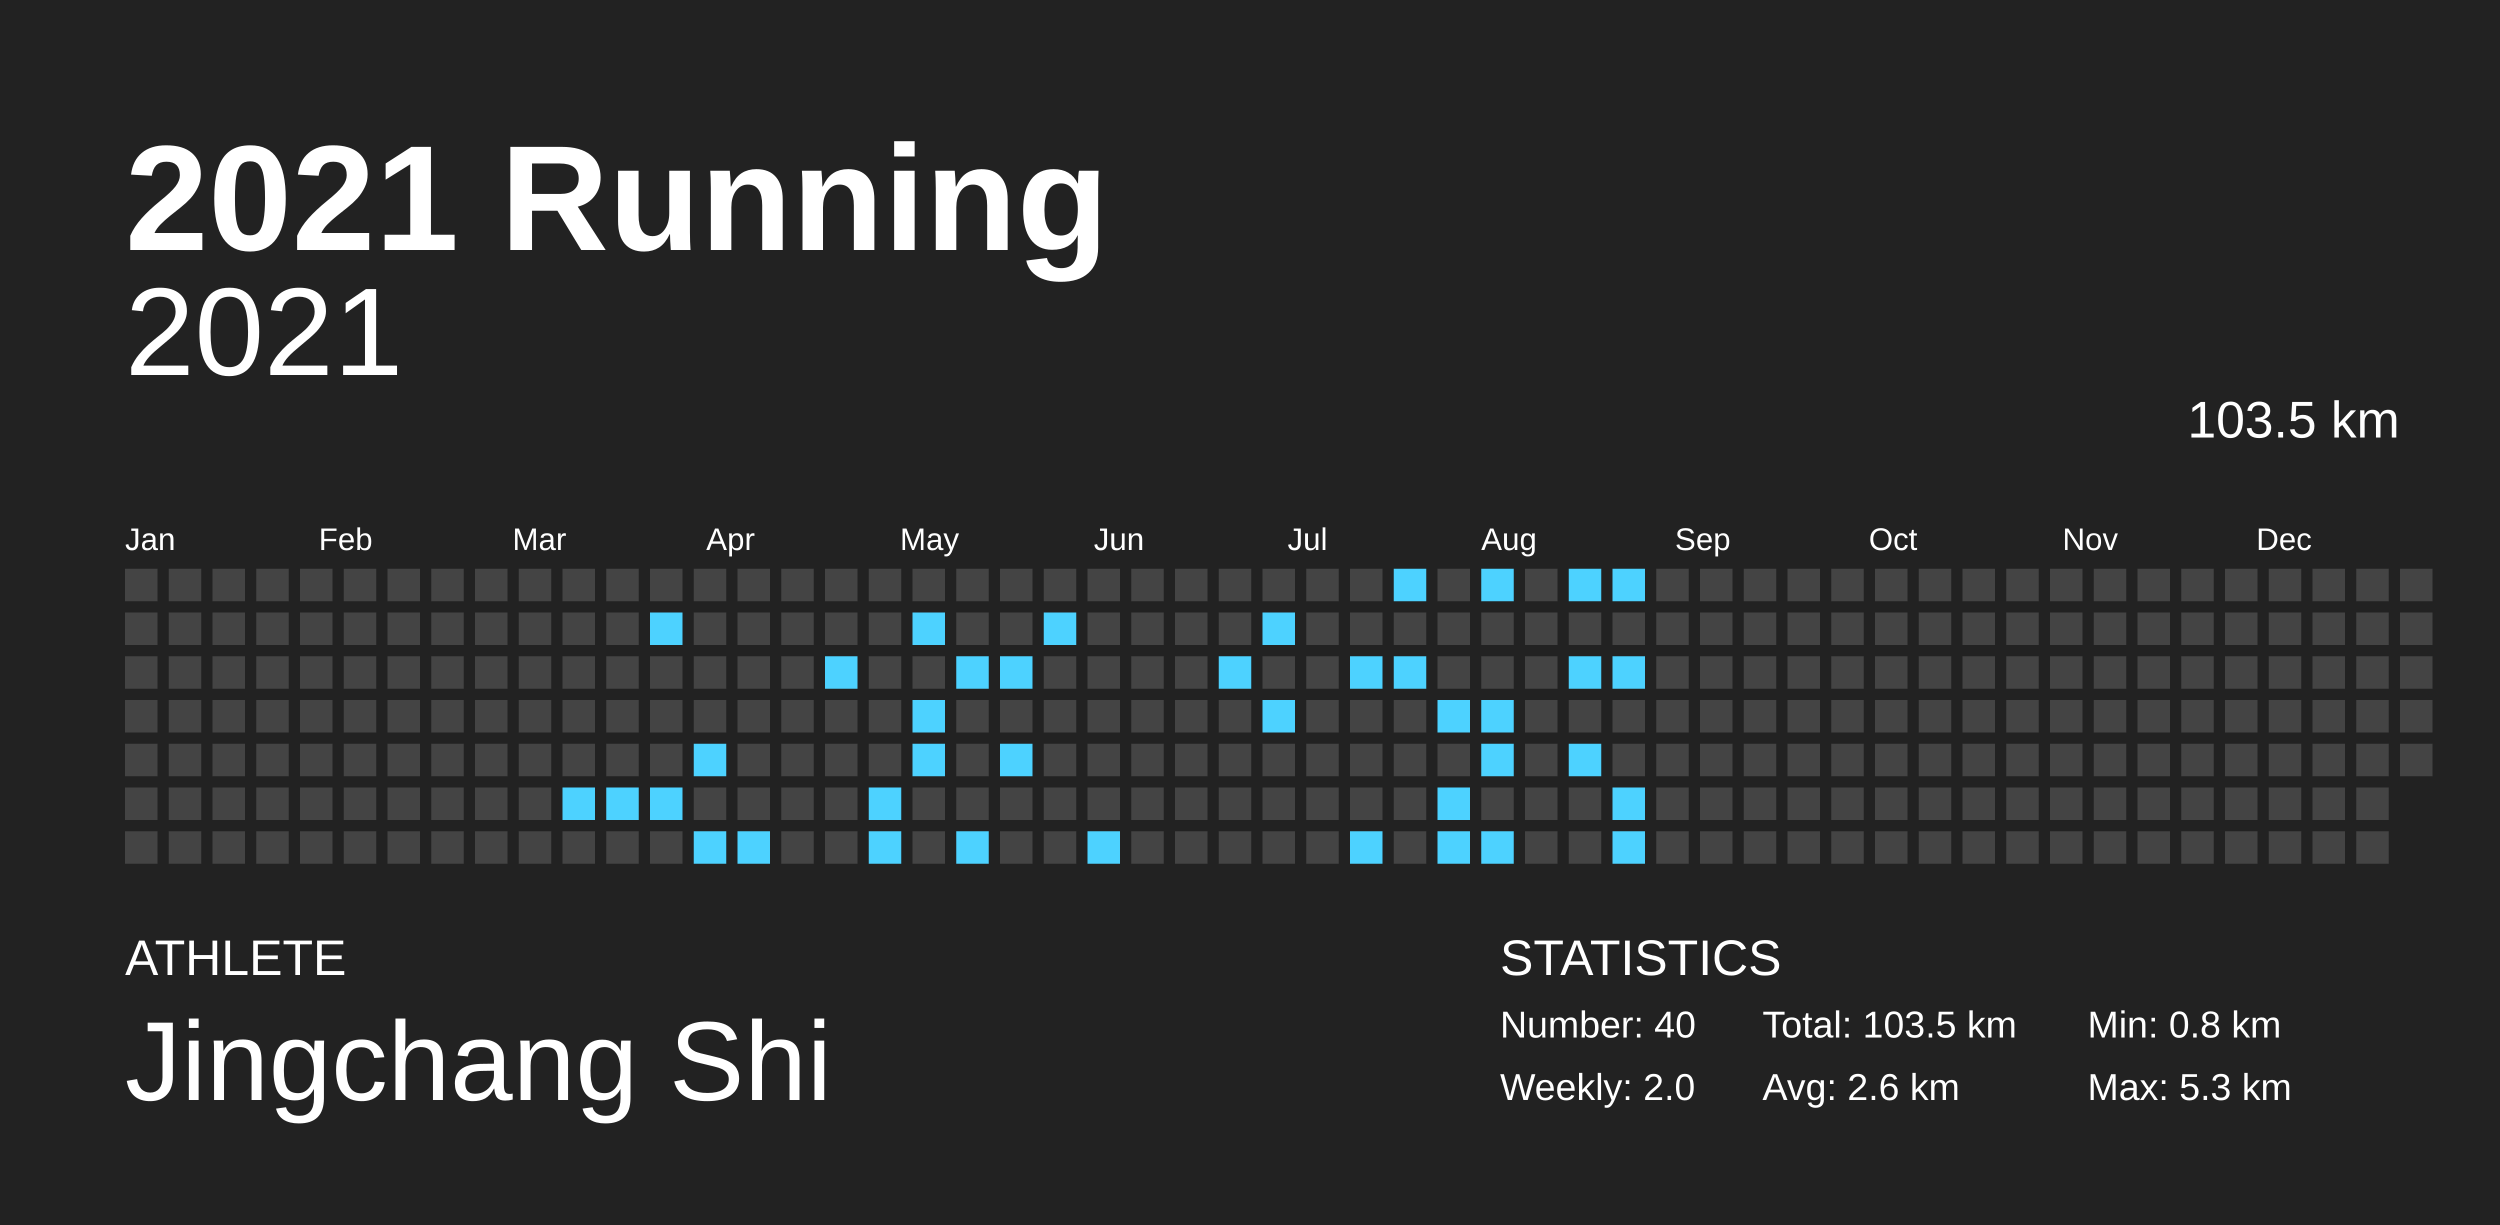
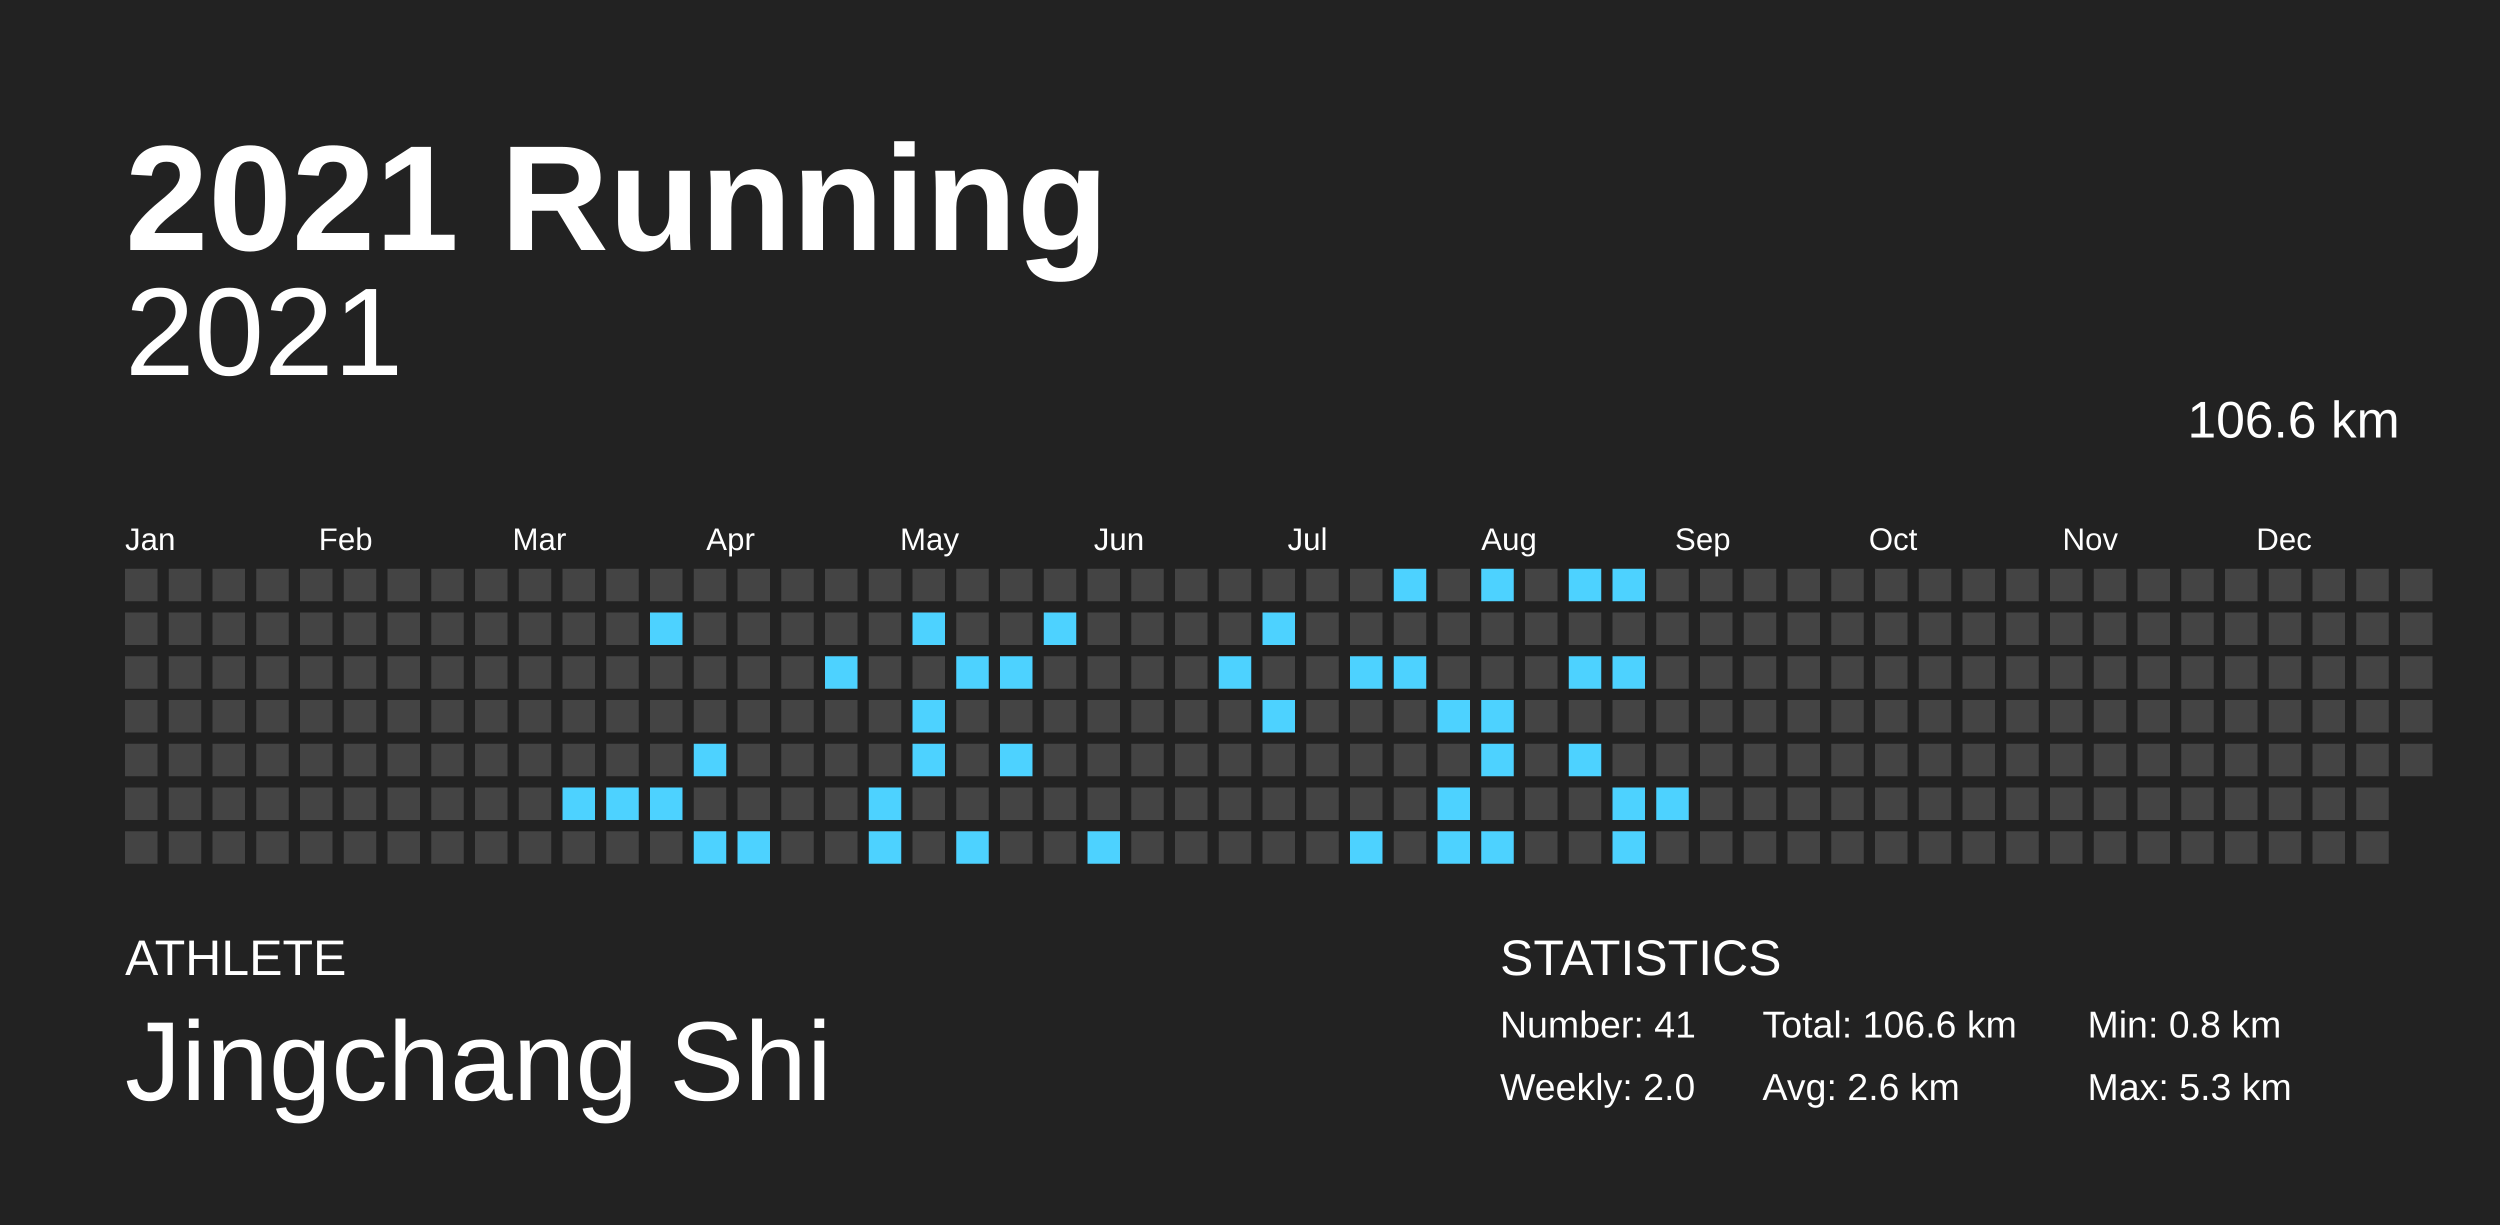
<svg xmlns="http://www.w3.org/2000/svg" baseProfile="full" height="98mm" version="1.1" viewBox="0,0,200,98" width="200mm">
  <defs />
  <rect fill="#222222" height="98" width="200" x="0" y="0" />
  <text fill="#FFFFFF" style="font-size:12px; font-family:Arial; font-weight:bold;" x="10" y="20">2021 Running</text>
  <text fill="#FFFFFF" style="font-size:4px; font-family:Arial" x="10" y="78">ATHLETE</text>
  <text fill="#FFFFFF" style="font-size:9px; font-family:Arial" x="10" y="88">Jingchang Shi</text>
  <text fill="#FFFFFF" style="font-size:4px; font-family:Arial" x="120" y="78">STATISTICS</text>
-   <text fill="#FFFFFF" style="font-size:3px; font-family:Arial" x="120" y="83">Number: 40</text>
+   <text fill="#FFFFFF" style="font-size:3px; font-family:Arial" x="120" y="83">Number: 41</text>
  <text fill="#FFFFFF" style="font-size:3px; font-family:Arial" x="120" y="88">Weekly: 2.0</text>
-   <text fill="#FFFFFF" style="font-size:3px; font-family:Arial" x="141" y="83">Total: 103.5 km</text>
+   <text fill="#FFFFFF" style="font-size:3px; font-family:Arial" x="141" y="83">Total: 106.6 km</text>
  <text fill="#FFFFFF" style="font-size:3px; font-family:Arial" x="141" y="88">Avg: 2.6 km</text>
  <text fill="#FFFFFF" style="font-size:3px; font-family:Arial" x="167" y="83">Min: 0.8 km</text>
  <text fill="#FFFFFF" style="font-size:3px; font-family:Arial" x="167" y="88">Max: 5.3 km</text>
  <text alignment-baseline="hanging" fill="#FFFFFF" style="font-size:10.0px; font-family:Arial;" x="10" y="30">2021</text>
-   <text alignment-baseline="hanging" fill="#FFFFFF" style="font-size:4.125px; font-family:Arial;" x="175" y="35">103.5 km</text>
+   <text alignment-baseline="hanging" fill="#FFFFFF" style="font-size:4.125px; font-family:Arial;" x="175" y="35">106.6 km</text>
  <text fill="#FFFFFF" style="font-size:2.5px; font-family:Arial" x="10.0" y="44">Jan</text>
  <text fill="#FFFFFF" style="font-size:2.5px; font-family:Arial" x="25.5" y="44">Feb</text>
  <text fill="#FFFFFF" style="font-size:2.5px; font-family:Arial" x="41.0" y="44">Mar</text>
  <text fill="#FFFFFF" style="font-size:2.5px; font-family:Arial" x="56.5" y="44">Apr</text>
  <text fill="#FFFFFF" style="font-size:2.5px; font-family:Arial" x="72.0" y="44">May</text>
  <text fill="#FFFFFF" style="font-size:2.5px; font-family:Arial" x="87.5" y="44">Jun</text>
  <text fill="#FFFFFF" style="font-size:2.5px; font-family:Arial" x="103.0" y="44">Jul</text>
  <text fill="#FFFFFF" style="font-size:2.5px; font-family:Arial" x="118.5" y="44">Aug</text>
  <text fill="#FFFFFF" style="font-size:2.5px; font-family:Arial" x="134.0" y="44">Sep</text>
  <text fill="#FFFFFF" style="font-size:2.5px; font-family:Arial" x="149.5" y="44">Oct</text>
  <text fill="#FFFFFF" style="font-size:2.5px; font-family:Arial" x="165.0" y="44">Nov</text>
  <text fill="#FFFFFF" style="font-size:2.5px; font-family:Arial" x="180.5" y="44">Dec</text>
  <rect fill="#444444" height="2.6" width="2.6" x="10.0" y="45.5" />
  <rect fill="#444444" height="2.6" width="2.6" x="10.0" y="49.0" />
  <rect fill="#444444" height="2.6" width="2.6" x="10.0" y="52.5" />
  <rect fill="#444444" height="2.6" width="2.6" x="10.0" y="56.0" />
  <rect fill="#444444" height="2.6" width="2.6" x="10.0" y="59.5" />
  <rect fill="#444444" height="2.6" width="2.6" x="10.0" y="63.0" />
  <rect fill="#444444" height="2.6" width="2.6" x="10.0" y="66.5" />
  <rect fill="#444444" height="2.6" width="2.6" x="13.5" y="45.5" />
  <rect fill="#444444" height="2.6" width="2.6" x="13.5" y="49.0" />
  <rect fill="#444444" height="2.6" width="2.6" x="13.5" y="52.5" />
  <rect fill="#444444" height="2.6" width="2.6" x="13.5" y="56.0" />
  <rect fill="#444444" height="2.6" width="2.6" x="13.5" y="59.5" />
  <rect fill="#444444" height="2.6" width="2.6" x="13.5" y="63.0" />
  <rect fill="#444444" height="2.6" width="2.6" x="13.5" y="66.5" />
  <rect fill="#444444" height="2.6" width="2.6" x="17.0" y="45.5" />
  <rect fill="#444444" height="2.6" width="2.6" x="17.0" y="49.0" />
  <rect fill="#444444" height="2.6" width="2.6" x="17.0" y="52.5" />
  <rect fill="#444444" height="2.6" width="2.6" x="17.0" y="56.0" />
  <rect fill="#444444" height="2.6" width="2.6" x="17.0" y="59.5" />
  <rect fill="#444444" height="2.6" width="2.6" x="17.0" y="63.0" />
  <rect fill="#444444" height="2.6" width="2.6" x="17.0" y="66.5" />
  <rect fill="#444444" height="2.6" width="2.6" x="20.5" y="45.5" />
  <rect fill="#444444" height="2.6" width="2.6" x="20.5" y="49.0" />
  <rect fill="#444444" height="2.6" width="2.6" x="20.5" y="52.5" />
  <rect fill="#444444" height="2.6" width="2.6" x="20.5" y="56.0" />
  <rect fill="#444444" height="2.6" width="2.6" x="20.5" y="59.5" />
  <rect fill="#444444" height="2.6" width="2.6" x="20.5" y="63.0" />
  <rect fill="#444444" height="2.6" width="2.6" x="20.5" y="66.5" />
  <rect fill="#444444" height="2.6" width="2.6" x="24.0" y="45.5" />
  <rect fill="#444444" height="2.6" width="2.6" x="24.0" y="49.0" />
  <rect fill="#444444" height="2.6" width="2.6" x="24.0" y="52.5" />
  <rect fill="#444444" height="2.6" width="2.6" x="24.0" y="56.0" />
  <rect fill="#444444" height="2.6" width="2.6" x="24.0" y="59.5" />
  <rect fill="#444444" height="2.6" width="2.6" x="24.0" y="63.0" />
  <rect fill="#444444" height="2.6" width="2.6" x="24.0" y="66.5" />
  <rect fill="#444444" height="2.6" width="2.6" x="27.5" y="45.5" />
  <rect fill="#444444" height="2.6" width="2.6" x="27.5" y="49.0" />
  <rect fill="#444444" height="2.6" width="2.6" x="27.5" y="52.5" />
  <rect fill="#444444" height="2.6" width="2.6" x="27.5" y="56.0" />
  <rect fill="#444444" height="2.6" width="2.6" x="27.5" y="59.5" />
  <rect fill="#444444" height="2.6" width="2.6" x="27.5" y="63.0" />
  <rect fill="#444444" height="2.6" width="2.6" x="27.5" y="66.5" />
  <rect fill="#444444" height="2.6" width="2.6" x="31.0" y="45.5" />
  <rect fill="#444444" height="2.6" width="2.6" x="31.0" y="49.0" />
  <rect fill="#444444" height="2.6" width="2.6" x="31.0" y="52.5" />
  <rect fill="#444444" height="2.6" width="2.6" x="31.0" y="56.0" />
  <rect fill="#444444" height="2.6" width="2.6" x="31.0" y="59.5" />
  <rect fill="#444444" height="2.6" width="2.6" x="31.0" y="63.0" />
  <rect fill="#444444" height="2.6" width="2.6" x="31.0" y="66.5" />
  <rect fill="#444444" height="2.6" width="2.6" x="34.5" y="45.5" />
  <rect fill="#444444" height="2.6" width="2.6" x="34.5" y="49.0" />
  <rect fill="#444444" height="2.6" width="2.6" x="34.5" y="52.5" />
  <rect fill="#444444" height="2.6" width="2.6" x="34.5" y="56.0" />
  <rect fill="#444444" height="2.6" width="2.6" x="34.5" y="59.5" />
  <rect fill="#444444" height="2.6" width="2.6" x="34.5" y="63.0" />
  <rect fill="#444444" height="2.6" width="2.6" x="34.5" y="66.5" />
  <rect fill="#444444" height="2.6" width="2.6" x="38.0" y="45.5" />
  <rect fill="#444444" height="2.6" width="2.6" x="38.0" y="49.0" />
  <rect fill="#444444" height="2.6" width="2.6" x="38.0" y="52.5" />
  <rect fill="#444444" height="2.6" width="2.6" x="38.0" y="56.0" />
  <rect fill="#444444" height="2.6" width="2.6" x="38.0" y="59.5" />
  <rect fill="#444444" height="2.6" width="2.6" x="38.0" y="63.0" />
  <rect fill="#444444" height="2.6" width="2.6" x="38.0" y="66.5" />
  <rect fill="#444444" height="2.6" width="2.6" x="41.5" y="45.5" />
  <rect fill="#444444" height="2.6" width="2.6" x="41.5" y="49.0" />
  <rect fill="#444444" height="2.6" width="2.6" x="41.5" y="52.5" />
  <rect fill="#444444" height="2.6" width="2.6" x="41.5" y="56.0" />
  <rect fill="#444444" height="2.6" width="2.6" x="41.5" y="59.5" />
  <rect fill="#444444" height="2.6" width="2.6" x="41.5" y="63.0" />
  <rect fill="#444444" height="2.6" width="2.6" x="41.5" y="66.5" />
  <rect fill="#444444" height="2.6" width="2.6" x="45.0" y="45.5" />
  <rect fill="#444444" height="2.6" width="2.6" x="45.0" y="49.0" />
  <rect fill="#444444" height="2.6" width="2.6" x="45.0" y="52.5" />
  <rect fill="#444444" height="2.6" width="2.6" x="45.0" y="56.0" />
  <rect fill="#444444" height="2.6" width="2.6" x="45.0" y="59.5" />
  <rect fill="#4dd2ff" height="2.6" width="2.6" x="45.0" y="63.0" />
  <rect fill="#444444" height="2.6" width="2.6" x="45.0" y="66.5" />
  <rect fill="#444444" height="2.6" width="2.6" x="48.5" y="45.5" />
  <rect fill="#444444" height="2.6" width="2.6" x="48.5" y="49.0" />
  <rect fill="#444444" height="2.6" width="2.6" x="48.5" y="52.5" />
  <rect fill="#444444" height="2.6" width="2.6" x="48.5" y="56.0" />
  <rect fill="#444444" height="2.6" width="2.6" x="48.5" y="59.5" />
  <rect fill="#4dd2ff" height="2.6" width="2.6" x="48.5" y="63.0" />
  <rect fill="#444444" height="2.6" width="2.6" x="48.5" y="66.5" />
  <rect fill="#444444" height="2.6" width="2.6" x="52.0" y="45.5" />
  <rect fill="#4dd2ff" height="2.6" width="2.6" x="52.0" y="49.0" />
  <rect fill="#444444" height="2.6" width="2.6" x="52.0" y="52.5" />
  <rect fill="#444444" height="2.6" width="2.6" x="52.0" y="56.0" />
  <rect fill="#444444" height="2.6" width="2.6" x="52.0" y="59.5" />
  <rect fill="#4dd2ff" height="2.6" width="2.6" x="52.0" y="63.0" />
  <rect fill="#444444" height="2.6" width="2.6" x="52.0" y="66.5" />
  <rect fill="#444444" height="2.6" width="2.6" x="55.5" y="45.5" />
  <rect fill="#444444" height="2.6" width="2.6" x="55.5" y="49.0" />
  <rect fill="#444444" height="2.6" width="2.6" x="55.5" y="52.5" />
  <rect fill="#444444" height="2.6" width="2.6" x="55.5" y="56.0" />
  <rect fill="#4dd2ff" height="2.6" width="2.6" x="55.5" y="59.5" />
  <rect fill="#444444" height="2.6" width="2.6" x="55.5" y="63.0" />
  <rect fill="#4dd2ff" height="2.6" width="2.6" x="55.5" y="66.5" />
  <rect fill="#444444" height="2.6" width="2.6" x="59.0" y="45.5" />
  <rect fill="#444444" height="2.6" width="2.6" x="59.0" y="49.0" />
  <rect fill="#444444" height="2.6" width="2.6" x="59.0" y="52.5" />
  <rect fill="#444444" height="2.6" width="2.6" x="59.0" y="56.0" />
  <rect fill="#444444" height="2.6" width="2.6" x="59.0" y="59.5" />
  <rect fill="#444444" height="2.6" width="2.6" x="59.0" y="63.0" />
  <rect fill="#4dd2ff" height="2.6" width="2.6" x="59.0" y="66.5" />
  <rect fill="#444444" height="2.6" width="2.6" x="62.5" y="45.5" />
  <rect fill="#444444" height="2.6" width="2.6" x="62.5" y="49.0" />
  <rect fill="#444444" height="2.6" width="2.6" x="62.5" y="52.5" />
  <rect fill="#444444" height="2.6" width="2.6" x="62.5" y="56.0" />
  <rect fill="#444444" height="2.6" width="2.6" x="62.5" y="59.5" />
  <rect fill="#444444" height="2.6" width="2.6" x="62.5" y="63.0" />
  <rect fill="#444444" height="2.6" width="2.6" x="62.5" y="66.5" />
  <rect fill="#444444" height="2.6" width="2.6" x="66.0" y="45.5" />
  <rect fill="#444444" height="2.6" width="2.6" x="66.0" y="49.0" />
  <rect fill="#4dd2ff" height="2.6" width="2.6" x="66.0" y="52.5" />
  <rect fill="#444444" height="2.6" width="2.6" x="66.0" y="56.0" />
  <rect fill="#444444" height="2.6" width="2.6" x="66.0" y="59.5" />
  <rect fill="#444444" height="2.6" width="2.6" x="66.0" y="63.0" />
  <rect fill="#444444" height="2.6" width="2.6" x="66.0" y="66.5" />
  <rect fill="#444444" height="2.6" width="2.6" x="69.5" y="45.5" />
  <rect fill="#444444" height="2.6" width="2.6" x="69.5" y="49.0" />
  <rect fill="#444444" height="2.6" width="2.6" x="69.5" y="52.5" />
  <rect fill="#444444" height="2.6" width="2.6" x="69.5" y="56.0" />
  <rect fill="#444444" height="2.6" width="2.6" x="69.5" y="59.5" />
  <rect fill="#4dd2ff" height="2.6" width="2.6" x="69.5" y="63.0" />
  <rect fill="#4dd2ff" height="2.6" width="2.6" x="69.5" y="66.5" />
  <rect fill="#444444" height="2.6" width="2.6" x="73.0" y="45.5" />
  <rect fill="#4dd2ff" height="2.6" width="2.6" x="73.0" y="49.0" />
  <rect fill="#444444" height="2.6" width="2.6" x="73.0" y="52.5" />
  <rect fill="#4dd2ff" height="2.6" width="2.6" x="73.0" y="56.0" />
  <rect fill="#4dd2ff" height="2.6" width="2.6" x="73.0" y="59.5" />
  <rect fill="#444444" height="2.6" width="2.6" x="73.0" y="63.0" />
  <rect fill="#444444" height="2.6" width="2.6" x="73.0" y="66.5" />
  <rect fill="#444444" height="2.6" width="2.6" x="76.5" y="45.5" />
  <rect fill="#444444" height="2.6" width="2.6" x="76.5" y="49.0" />
  <rect fill="#4dd2ff" height="2.6" width="2.6" x="76.5" y="52.5" />
  <rect fill="#444444" height="2.6" width="2.6" x="76.5" y="56.0" />
  <rect fill="#444444" height="2.6" width="2.6" x="76.5" y="59.5" />
  <rect fill="#444444" height="2.6" width="2.6" x="76.5" y="63.0" />
  <rect fill="#4dd2ff" height="2.6" width="2.6" x="76.5" y="66.5" />
  <rect fill="#444444" height="2.6" width="2.6" x="80.0" y="45.5" />
  <rect fill="#444444" height="2.6" width="2.6" x="80.0" y="49.0" />
  <rect fill="#4dd2ff" height="2.6" width="2.6" x="80.0" y="52.5" />
  <rect fill="#444444" height="2.6" width="2.6" x="80.0" y="56.0" />
  <rect fill="#4dd2ff" height="2.6" width="2.6" x="80.0" y="59.5" />
  <rect fill="#444444" height="2.6" width="2.6" x="80.0" y="63.0" />
  <rect fill="#444444" height="2.6" width="2.6" x="80.0" y="66.5" />
  <rect fill="#444444" height="2.6" width="2.6" x="83.5" y="45.5" />
  <rect fill="#4dd2ff" height="2.6" width="2.6" x="83.5" y="49.0" />
  <rect fill="#444444" height="2.6" width="2.6" x="83.5" y="52.5" />
  <rect fill="#444444" height="2.6" width="2.6" x="83.5" y="56.0" />
  <rect fill="#444444" height="2.6" width="2.6" x="83.5" y="59.5" />
  <rect fill="#444444" height="2.6" width="2.6" x="83.5" y="63.0" />
  <rect fill="#444444" height="2.6" width="2.6" x="83.5" y="66.5" />
  <rect fill="#444444" height="2.6" width="2.6" x="87.0" y="45.5" />
  <rect fill="#444444" height="2.6" width="2.6" x="87.0" y="49.0" />
  <rect fill="#444444" height="2.6" width="2.6" x="87.0" y="52.5" />
  <rect fill="#444444" height="2.6" width="2.6" x="87.0" y="56.0" />
  <rect fill="#444444" height="2.6" width="2.6" x="87.0" y="59.5" />
  <rect fill="#444444" height="2.6" width="2.6" x="87.0" y="63.0" />
  <rect fill="#4dd2ff" height="2.6" width="2.6" x="87.0" y="66.5" />
  <rect fill="#444444" height="2.6" width="2.6" x="90.5" y="45.5" />
  <rect fill="#444444" height="2.6" width="2.6" x="90.5" y="49.0" />
  <rect fill="#444444" height="2.6" width="2.6" x="90.5" y="52.5" />
  <rect fill="#444444" height="2.6" width="2.6" x="90.5" y="56.0" />
  <rect fill="#444444" height="2.6" width="2.6" x="90.5" y="59.5" />
  <rect fill="#444444" height="2.6" width="2.6" x="90.5" y="63.0" />
  <rect fill="#444444" height="2.6" width="2.6" x="90.5" y="66.5" />
  <rect fill="#444444" height="2.6" width="2.6" x="94.0" y="45.5" />
  <rect fill="#444444" height="2.6" width="2.6" x="94.0" y="49.0" />
  <rect fill="#444444" height="2.6" width="2.6" x="94.0" y="52.5" />
  <rect fill="#444444" height="2.6" width="2.6" x="94.0" y="56.0" />
  <rect fill="#444444" height="2.6" width="2.6" x="94.0" y="59.5" />
  <rect fill="#444444" height="2.6" width="2.6" x="94.0" y="63.0" />
  <rect fill="#444444" height="2.6" width="2.6" x="94.0" y="66.5" />
  <rect fill="#444444" height="2.6" width="2.6" x="97.5" y="45.5" />
  <rect fill="#444444" height="2.6" width="2.6" x="97.5" y="49.0" />
  <rect fill="#4dd2ff" height="2.6" width="2.6" x="97.5" y="52.5" />
  <rect fill="#444444" height="2.6" width="2.6" x="97.5" y="56.0" />
  <rect fill="#444444" height="2.6" width="2.6" x="97.5" y="59.5" />
  <rect fill="#444444" height="2.6" width="2.6" x="97.5" y="63.0" />
  <rect fill="#444444" height="2.6" width="2.6" x="97.5" y="66.5" />
  <rect fill="#444444" height="2.6" width="2.6" x="101.0" y="45.5" />
  <rect fill="#4dd2ff" height="2.6" width="2.6" x="101.0" y="49.0" />
  <rect fill="#444444" height="2.6" width="2.6" x="101.0" y="52.5" />
  <rect fill="#4dd2ff" height="2.6" width="2.6" x="101.0" y="56.0" />
  <rect fill="#444444" height="2.6" width="2.6" x="101.0" y="59.5" />
  <rect fill="#444444" height="2.6" width="2.6" x="101.0" y="63.0" />
  <rect fill="#444444" height="2.6" width="2.6" x="101.0" y="66.5" />
  <rect fill="#444444" height="2.6" width="2.6" x="104.5" y="45.5" />
  <rect fill="#444444" height="2.6" width="2.6" x="104.5" y="49.0" />
  <rect fill="#444444" height="2.6" width="2.6" x="104.5" y="52.5" />
  <rect fill="#444444" height="2.6" width="2.6" x="104.5" y="56.0" />
  <rect fill="#444444" height="2.6" width="2.6" x="104.5" y="59.5" />
  <rect fill="#444444" height="2.6" width="2.6" x="104.5" y="63.0" />
  <rect fill="#444444" height="2.6" width="2.6" x="104.5" y="66.5" />
  <rect fill="#444444" height="2.6" width="2.6" x="108.0" y="45.5" />
  <rect fill="#444444" height="2.6" width="2.6" x="108.0" y="49.0" />
  <rect fill="#4dd2ff" height="2.6" width="2.6" x="108.0" y="52.5" />
  <rect fill="#444444" height="2.6" width="2.6" x="108.0" y="56.0" />
  <rect fill="#444444" height="2.6" width="2.6" x="108.0" y="59.5" />
  <rect fill="#444444" height="2.6" width="2.6" x="108.0" y="63.0" />
  <rect fill="#4dd2ff" height="2.6" width="2.6" x="108.0" y="66.5" />
  <rect fill="#4dd2ff" height="2.6" width="2.6" x="111.5" y="45.5" />
  <rect fill="#444444" height="2.6" width="2.6" x="111.5" y="49.0" />
  <rect fill="#4dd2ff" height="2.6" width="2.6" x="111.5" y="52.5" />
  <rect fill="#444444" height="2.6" width="2.6" x="111.5" y="56.0" />
  <rect fill="#444444" height="2.6" width="2.6" x="111.5" y="59.5" />
  <rect fill="#444444" height="2.6" width="2.6" x="111.5" y="63.0" />
  <rect fill="#444444" height="2.6" width="2.6" x="111.5" y="66.5" />
  <rect fill="#444444" height="2.6" width="2.6" x="115.0" y="45.5" />
  <rect fill="#444444" height="2.6" width="2.6" x="115.0" y="49.0" />
  <rect fill="#444444" height="2.6" width="2.6" x="115.0" y="52.5" />
  <rect fill="#4dd2ff" height="2.6" width="2.6" x="115.0" y="56.0" />
  <rect fill="#444444" height="2.6" width="2.6" x="115.0" y="59.5" />
  <rect fill="#4dd2ff" height="2.6" width="2.6" x="115.0" y="63.0" />
  <rect fill="#4dd2ff" height="2.6" width="2.6" x="115.0" y="66.5" />
  <rect fill="#4dd2ff" height="2.6" width="2.6" x="118.5" y="45.5" />
  <rect fill="#444444" height="2.6" width="2.6" x="118.5" y="49.0" />
  <rect fill="#444444" height="2.6" width="2.6" x="118.5" y="52.5" />
  <rect fill="#4dd2ff" height="2.6" width="2.6" x="118.5" y="56.0" />
  <rect fill="#4dd2ff" height="2.6" width="2.6" x="118.5" y="59.5" />
  <rect fill="#444444" height="2.6" width="2.6" x="118.5" y="63.0" />
  <rect fill="#4dd2ff" height="2.6" width="2.6" x="118.5" y="66.5" />
  <rect fill="#444444" height="2.6" width="2.6" x="122.0" y="45.5" />
  <rect fill="#444444" height="2.6" width="2.6" x="122.0" y="49.0" />
  <rect fill="#444444" height="2.6" width="2.6" x="122.0" y="52.5" />
  <rect fill="#444444" height="2.6" width="2.6" x="122.0" y="56.0" />
  <rect fill="#444444" height="2.6" width="2.6" x="122.0" y="59.5" />
  <rect fill="#444444" height="2.6" width="2.6" x="122.0" y="63.0" />
  <rect fill="#444444" height="2.6" width="2.6" x="122.0" y="66.5" />
  <rect fill="#4dd2ff" height="2.6" width="2.6" x="125.5" y="45.5" />
  <rect fill="#444444" height="2.6" width="2.6" x="125.5" y="49.0" />
  <rect fill="#4dd2ff" height="2.6" width="2.6" x="125.5" y="52.5" />
  <rect fill="#444444" height="2.6" width="2.6" x="125.5" y="56.0" />
  <rect fill="#4dd2ff" height="2.6" width="2.6" x="125.5" y="59.5" />
  <rect fill="#444444" height="2.6" width="2.6" x="125.5" y="63.0" />
  <rect fill="#444444" height="2.6" width="2.6" x="125.5" y="66.5" />
  <rect fill="#4dd2ff" height="2.6" width="2.6" x="129.0" y="45.5" />
  <rect fill="#444444" height="2.6" width="2.6" x="129.0" y="49.0" />
  <rect fill="#4dd2ff" height="2.6" width="2.6" x="129.0" y="52.5" />
  <rect fill="#444444" height="2.6" width="2.6" x="129.0" y="56.0" />
  <rect fill="#444444" height="2.6" width="2.6" x="129.0" y="59.5" />
  <rect fill="#4dd2ff" height="2.6" width="2.6" x="129.0" y="63.0" />
  <rect fill="#4dd2ff" height="2.6" width="2.6" x="129.0" y="66.5" />
  <rect fill="#444444" height="2.6" width="2.6" x="132.5" y="45.5" />
  <rect fill="#444444" height="2.6" width="2.6" x="132.5" y="49.0" />
  <rect fill="#444444" height="2.6" width="2.6" x="132.5" y="52.5" />
  <rect fill="#444444" height="2.6" width="2.6" x="132.5" y="56.0" />
  <rect fill="#444444" height="2.6" width="2.6" x="132.5" y="59.5" />
-   <rect fill="#444444" height="2.6" width="2.6" x="132.5" y="63.0" />
+   <rect fill="#4dd2ff" height="2.6" width="2.6" x="132.5" y="63.0" />
  <rect fill="#444444" height="2.6" width="2.6" x="132.5" y="66.5" />
  <rect fill="#444444" height="2.6" width="2.6" x="136.0" y="45.5" />
  <rect fill="#444444" height="2.6" width="2.6" x="136.0" y="49.0" />
  <rect fill="#444444" height="2.6" width="2.6" x="136.0" y="52.5" />
  <rect fill="#444444" height="2.6" width="2.6" x="136.0" y="56.0" />
  <rect fill="#444444" height="2.6" width="2.6" x="136.0" y="59.5" />
  <rect fill="#444444" height="2.6" width="2.6" x="136.0" y="63.0" />
  <rect fill="#444444" height="2.6" width="2.6" x="136.0" y="66.5" />
  <rect fill="#444444" height="2.6" width="2.6" x="139.5" y="45.5" />
  <rect fill="#444444" height="2.6" width="2.6" x="139.5" y="49.0" />
  <rect fill="#444444" height="2.6" width="2.6" x="139.5" y="52.5" />
  <rect fill="#444444" height="2.6" width="2.6" x="139.5" y="56.0" />
  <rect fill="#444444" height="2.6" width="2.6" x="139.5" y="59.5" />
  <rect fill="#444444" height="2.6" width="2.6" x="139.5" y="63.0" />
  <rect fill="#444444" height="2.6" width="2.6" x="139.5" y="66.5" />
  <rect fill="#444444" height="2.6" width="2.6" x="143.0" y="45.5" />
  <rect fill="#444444" height="2.6" width="2.6" x="143.0" y="49.0" />
  <rect fill="#444444" height="2.6" width="2.6" x="143.0" y="52.5" />
  <rect fill="#444444" height="2.6" width="2.6" x="143.0" y="56.0" />
  <rect fill="#444444" height="2.6" width="2.6" x="143.0" y="59.5" />
  <rect fill="#444444" height="2.6" width="2.6" x="143.0" y="63.0" />
  <rect fill="#444444" height="2.6" width="2.6" x="143.0" y="66.5" />
  <rect fill="#444444" height="2.6" width="2.6" x="146.5" y="45.5" />
  <rect fill="#444444" height="2.6" width="2.6" x="146.5" y="49.0" />
  <rect fill="#444444" height="2.6" width="2.6" x="146.5" y="52.5" />
  <rect fill="#444444" height="2.6" width="2.6" x="146.5" y="56.0" />
  <rect fill="#444444" height="2.6" width="2.6" x="146.5" y="59.5" />
  <rect fill="#444444" height="2.6" width="2.6" x="146.5" y="63.0" />
  <rect fill="#444444" height="2.6" width="2.6" x="146.5" y="66.5" />
  <rect fill="#444444" height="2.6" width="2.6" x="150.0" y="45.5" />
  <rect fill="#444444" height="2.6" width="2.6" x="150.0" y="49.0" />
  <rect fill="#444444" height="2.6" width="2.6" x="150.0" y="52.5" />
  <rect fill="#444444" height="2.6" width="2.6" x="150.0" y="56.0" />
  <rect fill="#444444" height="2.6" width="2.6" x="150.0" y="59.5" />
  <rect fill="#444444" height="2.6" width="2.6" x="150.0" y="63.0" />
  <rect fill="#444444" height="2.6" width="2.6" x="150.0" y="66.5" />
  <rect fill="#444444" height="2.6" width="2.6" x="153.5" y="45.5" />
  <rect fill="#444444" height="2.6" width="2.6" x="153.5" y="49.0" />
  <rect fill="#444444" height="2.6" width="2.6" x="153.5" y="52.5" />
  <rect fill="#444444" height="2.6" width="2.6" x="153.5" y="56.0" />
  <rect fill="#444444" height="2.6" width="2.6" x="153.5" y="59.5" />
  <rect fill="#444444" height="2.6" width="2.6" x="153.5" y="63.0" />
  <rect fill="#444444" height="2.6" width="2.6" x="153.5" y="66.5" />
  <rect fill="#444444" height="2.6" width="2.6" x="157.0" y="45.5" />
  <rect fill="#444444" height="2.6" width="2.6" x="157.0" y="49.0" />
  <rect fill="#444444" height="2.6" width="2.6" x="157.0" y="52.5" />
  <rect fill="#444444" height="2.6" width="2.6" x="157.0" y="56.0" />
  <rect fill="#444444" height="2.6" width="2.6" x="157.0" y="59.5" />
  <rect fill="#444444" height="2.6" width="2.6" x="157.0" y="63.0" />
  <rect fill="#444444" height="2.6" width="2.6" x="157.0" y="66.5" />
  <rect fill="#444444" height="2.6" width="2.6" x="160.5" y="45.5" />
  <rect fill="#444444" height="2.6" width="2.6" x="160.5" y="49.0" />
  <rect fill="#444444" height="2.6" width="2.6" x="160.5" y="52.5" />
  <rect fill="#444444" height="2.6" width="2.6" x="160.5" y="56.0" />
  <rect fill="#444444" height="2.6" width="2.6" x="160.5" y="59.5" />
  <rect fill="#444444" height="2.6" width="2.6" x="160.5" y="63.0" />
  <rect fill="#444444" height="2.6" width="2.6" x="160.5" y="66.5" />
  <rect fill="#444444" height="2.6" width="2.6" x="164.0" y="45.5" />
  <rect fill="#444444" height="2.6" width="2.6" x="164.0" y="49.0" />
  <rect fill="#444444" height="2.6" width="2.6" x="164.0" y="52.5" />
  <rect fill="#444444" height="2.6" width="2.6" x="164.0" y="56.0" />
  <rect fill="#444444" height="2.6" width="2.6" x="164.0" y="59.5" />
  <rect fill="#444444" height="2.6" width="2.6" x="164.0" y="63.0" />
  <rect fill="#444444" height="2.6" width="2.6" x="164.0" y="66.5" />
  <rect fill="#444444" height="2.6" width="2.6" x="167.5" y="45.5" />
  <rect fill="#444444" height="2.6" width="2.6" x="167.5" y="49.0" />
  <rect fill="#444444" height="2.6" width="2.6" x="167.5" y="52.5" />
  <rect fill="#444444" height="2.6" width="2.6" x="167.5" y="56.0" />
  <rect fill="#444444" height="2.6" width="2.6" x="167.5" y="59.5" />
  <rect fill="#444444" height="2.6" width="2.6" x="167.5" y="63.0" />
  <rect fill="#444444" height="2.6" width="2.6" x="167.5" y="66.5" />
  <rect fill="#444444" height="2.6" width="2.6" x="171.0" y="45.5" />
  <rect fill="#444444" height="2.6" width="2.6" x="171.0" y="49.0" />
  <rect fill="#444444" height="2.6" width="2.6" x="171.0" y="52.5" />
  <rect fill="#444444" height="2.6" width="2.6" x="171.0" y="56.0" />
  <rect fill="#444444" height="2.6" width="2.6" x="171.0" y="59.5" />
  <rect fill="#444444" height="2.6" width="2.6" x="171.0" y="63.0" />
  <rect fill="#444444" height="2.6" width="2.6" x="171.0" y="66.5" />
  <rect fill="#444444" height="2.6" width="2.6" x="174.5" y="45.5" />
  <rect fill="#444444" height="2.6" width="2.6" x="174.5" y="49.0" />
  <rect fill="#444444" height="2.6" width="2.6" x="174.5" y="52.5" />
  <rect fill="#444444" height="2.6" width="2.6" x="174.5" y="56.0" />
  <rect fill="#444444" height="2.6" width="2.6" x="174.5" y="59.5" />
  <rect fill="#444444" height="2.6" width="2.6" x="174.5" y="63.0" />
  <rect fill="#444444" height="2.6" width="2.6" x="174.5" y="66.5" />
  <rect fill="#444444" height="2.6" width="2.6" x="178.0" y="45.5" />
  <rect fill="#444444" height="2.6" width="2.6" x="178.0" y="49.0" />
  <rect fill="#444444" height="2.6" width="2.6" x="178.0" y="52.5" />
  <rect fill="#444444" height="2.6" width="2.6" x="178.0" y="56.0" />
  <rect fill="#444444" height="2.6" width="2.6" x="178.0" y="59.5" />
  <rect fill="#444444" height="2.6" width="2.6" x="178.0" y="63.0" />
  <rect fill="#444444" height="2.6" width="2.6" x="178.0" y="66.5" />
  <rect fill="#444444" height="2.6" width="2.6" x="181.5" y="45.5" />
  <rect fill="#444444" height="2.6" width="2.6" x="181.5" y="49.0" />
  <rect fill="#444444" height="2.6" width="2.6" x="181.5" y="52.5" />
  <rect fill="#444444" height="2.6" width="2.6" x="181.5" y="56.0" />
  <rect fill="#444444" height="2.6" width="2.6" x="181.5" y="59.5" />
  <rect fill="#444444" height="2.6" width="2.6" x="181.5" y="63.0" />
  <rect fill="#444444" height="2.6" width="2.6" x="181.5" y="66.5" />
  <rect fill="#444444" height="2.6" width="2.6" x="185.0" y="45.5" />
  <rect fill="#444444" height="2.6" width="2.6" x="185.0" y="49.0" />
  <rect fill="#444444" height="2.6" width="2.6" x="185.0" y="52.5" />
  <rect fill="#444444" height="2.6" width="2.6" x="185.0" y="56.0" />
  <rect fill="#444444" height="2.6" width="2.6" x="185.0" y="59.5" />
  <rect fill="#444444" height="2.6" width="2.6" x="185.0" y="63.0" />
  <rect fill="#444444" height="2.6" width="2.6" x="185.0" y="66.5" />
  <rect fill="#444444" height="2.6" width="2.6" x="188.5" y="45.5" />
  <rect fill="#444444" height="2.6" width="2.6" x="188.5" y="49.0" />
  <rect fill="#444444" height="2.6" width="2.6" x="188.5" y="52.5" />
  <rect fill="#444444" height="2.6" width="2.6" x="188.5" y="56.0" />
  <rect fill="#444444" height="2.6" width="2.6" x="188.5" y="59.5" />
  <rect fill="#444444" height="2.6" width="2.6" x="188.5" y="63.0" />
  <rect fill="#444444" height="2.6" width="2.6" x="188.5" y="66.5" />
  <rect fill="#444444" height="2.6" width="2.6" x="192.0" y="45.5" />
  <rect fill="#444444" height="2.6" width="2.6" x="192.0" y="49.0" />
  <rect fill="#444444" height="2.6" width="2.6" x="192.0" y="52.5" />
  <rect fill="#444444" height="2.6" width="2.6" x="192.0" y="56.0" />
  <rect fill="#444444" height="2.6" width="2.6" x="192.0" y="59.5" />
</svg>
